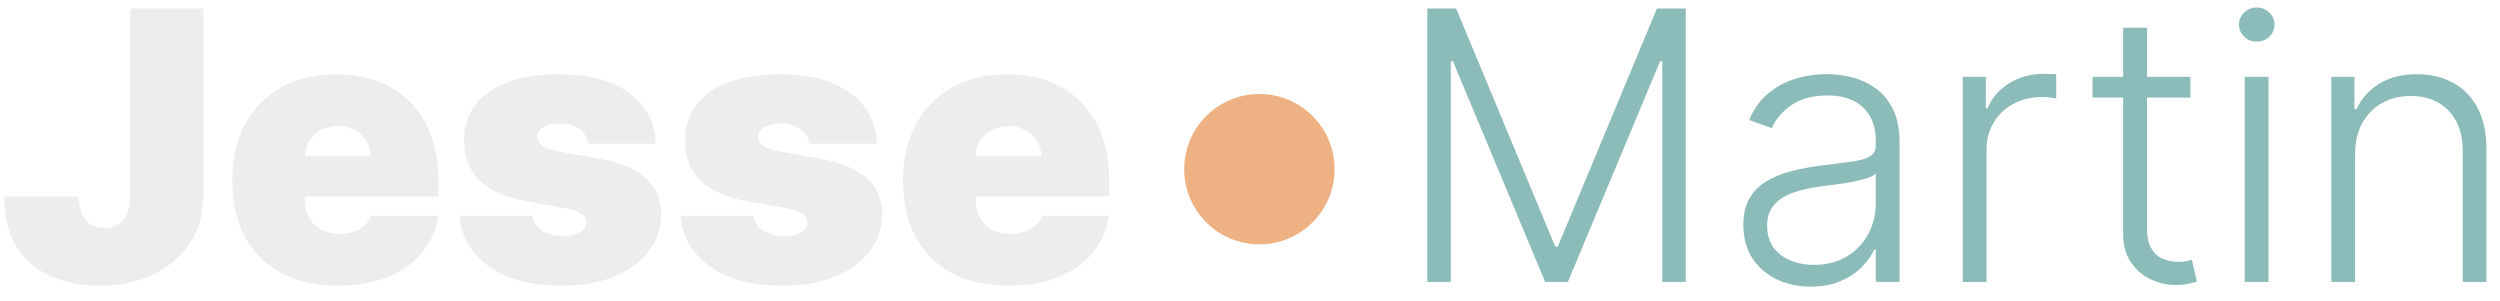
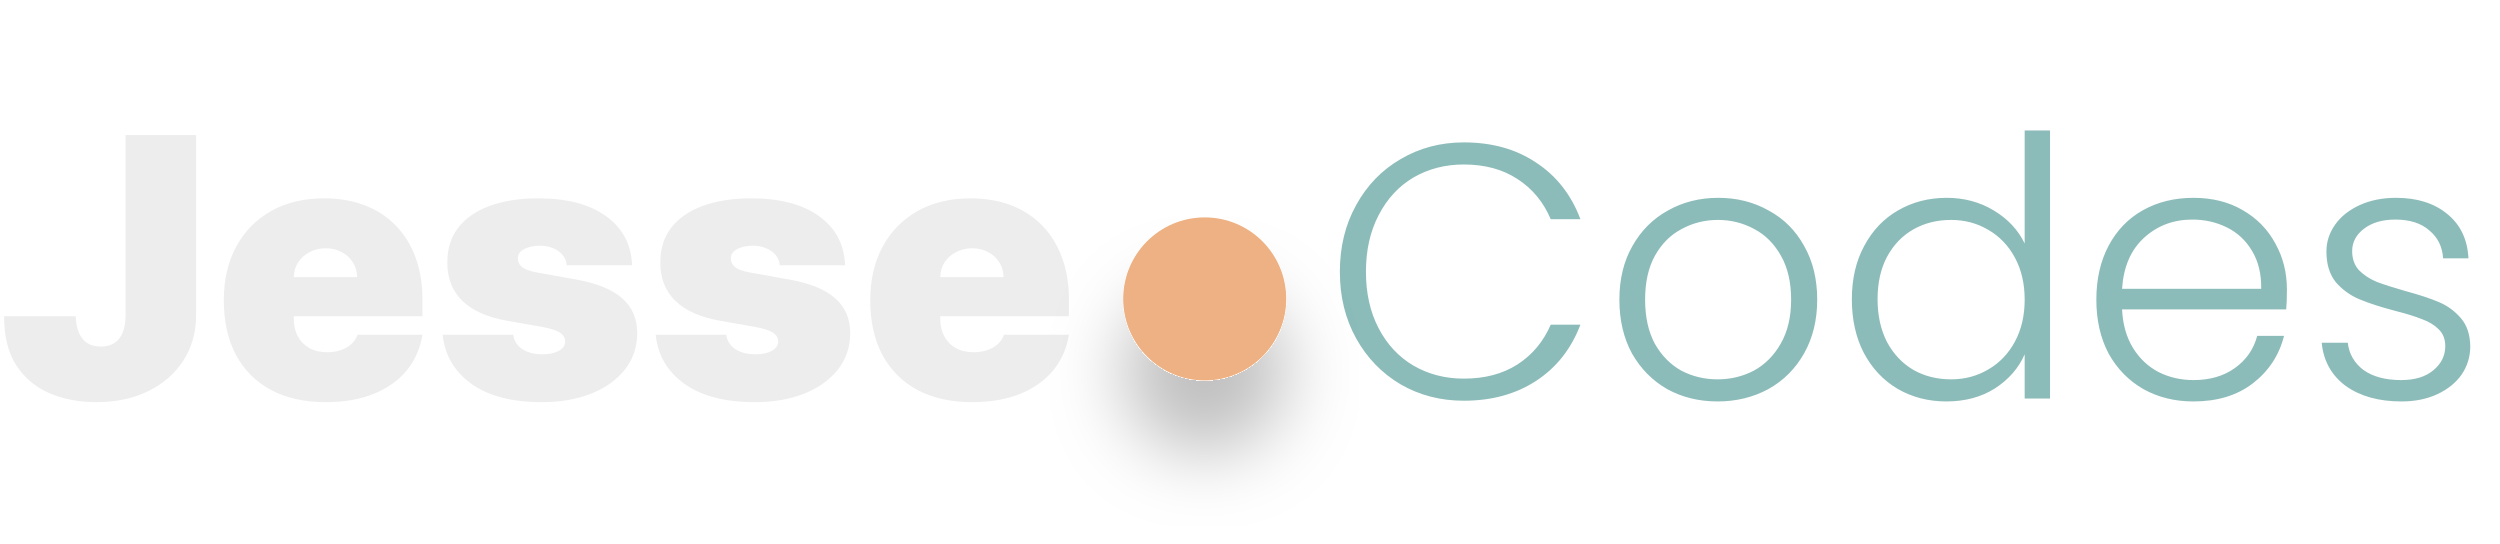
- <svg xmlns="http://www.w3.org/2000/svg" width="133" height="16" viewBox="0 0 133 16" fill="none">
-   <path d="M6.932 0.455H10.824V10.426C10.819 11.373 10.58 12.206 10.107 12.926C9.638 13.641 8.989 14.2 8.161 14.602C7.337 15 6.387 15.199 5.312 15.199C4.38 15.199 3.527 15.038 2.756 14.716C1.984 14.389 1.368 13.878 0.909 13.182C0.45 12.481 0.223 11.572 0.227 10.455H4.176C4.19 10.819 4.252 11.127 4.361 11.378C4.474 11.629 4.631 11.818 4.83 11.946C5.033 12.069 5.279 12.131 5.568 12.131C5.862 12.131 6.108 12.067 6.307 11.939C6.51 11.811 6.664 11.622 6.768 11.371C6.873 11.115 6.927 10.8 6.932 10.426V0.455Z" fill="#EDEDED" />
-   <path d="M17.979 15.199C16.815 15.199 15.811 14.976 14.968 14.531C14.13 14.081 13.484 13.438 13.029 12.599C12.579 11.757 12.354 10.748 12.354 9.574C12.354 8.447 12.582 7.462 13.036 6.619C13.491 5.777 14.132 5.121 14.961 4.652C15.79 4.183 16.767 3.949 17.894 3.949C18.718 3.949 19.464 4.077 20.131 4.332C20.799 4.588 21.37 4.96 21.843 5.447C22.317 5.93 22.681 6.518 22.937 7.209C23.192 7.9 23.32 8.679 23.32 9.545V10.455H13.576V8.295H19.712C19.708 7.983 19.627 7.708 19.471 7.472C19.319 7.23 19.113 7.043 18.853 6.911C18.597 6.773 18.306 6.705 17.979 6.705C17.662 6.705 17.371 6.773 17.106 6.911C16.841 7.043 16.628 7.228 16.467 7.465C16.31 7.701 16.227 7.978 16.218 8.295V10.625C16.218 10.975 16.291 11.288 16.438 11.562C16.585 11.837 16.796 12.053 17.07 12.209C17.345 12.365 17.676 12.443 18.065 12.443C18.334 12.443 18.581 12.405 18.803 12.33C19.03 12.254 19.225 12.145 19.386 12.003C19.547 11.856 19.665 11.681 19.741 11.477H23.32C23.197 12.235 22.906 12.893 22.447 13.452C21.988 14.006 21.379 14.437 20.622 14.744C19.869 15.047 18.988 15.199 17.979 15.199Z" fill="#EDEDED" />
-   <path d="M34.892 7.642H31.284C31.265 7.42 31.187 7.228 31.049 7.067C30.912 6.906 30.735 6.783 30.517 6.697C30.304 6.607 30.067 6.563 29.806 6.563C29.47 6.563 29.181 6.624 28.94 6.747C28.698 6.87 28.58 7.045 28.585 7.273C28.58 7.434 28.649 7.583 28.791 7.72C28.938 7.857 29.219 7.964 29.636 8.04L31.852 8.438C32.969 8.641 33.8 8.984 34.345 9.467C34.894 9.946 35.171 10.587 35.176 11.392C35.171 12.169 34.939 12.843 34.48 13.416C34.025 13.984 33.403 14.425 32.612 14.737C31.826 15.045 30.929 15.199 29.92 15.199C28.253 15.199 26.949 14.858 26.007 14.176C25.069 13.494 24.546 12.595 24.437 11.477H28.329C28.381 11.823 28.552 12.09 28.841 12.28C29.134 12.464 29.503 12.557 29.948 12.557C30.308 12.557 30.604 12.495 30.836 12.372C31.073 12.249 31.194 12.074 31.198 11.847C31.194 11.638 31.09 11.473 30.886 11.349C30.687 11.226 30.375 11.127 29.948 11.051L28.017 10.71C26.904 10.516 26.071 10.147 25.517 9.602C24.963 9.058 24.688 8.357 24.693 7.5C24.688 6.742 24.887 6.101 25.289 5.575C25.697 5.045 26.277 4.643 27.029 4.368C27.787 4.089 28.684 3.949 29.721 3.949C31.298 3.949 32.541 4.276 33.45 4.929C34.364 5.582 34.844 6.487 34.892 7.642Z" fill="#EDEDED" />
-   <path d="M46.65 7.642H43.042C43.023 7.42 42.944 7.228 42.807 7.067C42.67 6.906 42.492 6.783 42.275 6.697C42.061 6.607 41.825 6.563 41.564 6.563C41.228 6.563 40.939 6.624 40.698 6.747C40.456 6.87 40.338 7.045 40.343 7.273C40.338 7.434 40.407 7.583 40.549 7.72C40.695 7.857 40.977 7.964 41.394 8.04L43.61 8.438C44.727 8.641 45.558 8.984 46.103 9.467C46.652 9.946 46.929 10.587 46.934 11.392C46.929 12.169 46.697 12.843 46.238 13.416C45.783 13.984 45.16 14.425 44.37 14.737C43.584 15.045 42.686 15.199 41.678 15.199C40.011 15.199 38.707 14.858 37.765 14.176C36.827 13.494 36.304 12.595 36.195 11.477H40.087C40.139 11.823 40.309 12.09 40.598 12.28C40.892 12.464 41.261 12.557 41.706 12.557C42.066 12.557 42.362 12.495 42.594 12.372C42.831 12.249 42.952 12.074 42.956 11.847C42.952 11.638 42.847 11.473 42.644 11.349C42.445 11.226 42.133 11.127 41.706 11.051L39.775 10.71C38.662 10.516 37.828 10.147 37.275 9.602C36.721 9.058 36.446 8.357 36.451 7.5C36.446 6.742 36.645 6.101 37.047 5.575C37.454 5.045 38.034 4.643 38.787 4.368C39.545 4.089 40.442 3.949 41.479 3.949C43.056 3.949 44.299 4.276 45.208 4.929C46.122 5.582 46.602 6.487 46.65 7.642Z" fill="#EDEDED" />
-   <path d="M53.663 15.199C52.498 15.199 51.494 14.976 50.652 14.531C49.814 14.081 49.167 13.438 48.713 12.599C48.263 11.757 48.038 10.748 48.038 9.574C48.038 8.447 48.265 7.462 48.72 6.619C49.174 5.777 49.816 5.121 50.645 4.652C51.473 4.183 52.451 3.949 53.578 3.949C54.402 3.949 55.147 4.077 55.815 4.332C56.483 4.588 57.053 4.96 57.527 5.447C58 5.93 58.365 6.518 58.62 7.209C58.876 7.9 59.004 8.679 59.004 9.545V10.455H49.26V8.295H55.396C55.391 7.983 55.311 7.708 55.154 7.472C55.003 7.23 54.797 7.043 54.537 6.911C54.281 6.773 53.99 6.705 53.663 6.705C53.346 6.705 53.055 6.773 52.789 6.911C52.524 7.043 52.311 7.228 52.15 7.465C51.994 7.701 51.911 7.978 51.902 8.295V10.625C51.902 10.975 51.975 11.288 52.122 11.562C52.269 11.837 52.479 12.053 52.754 12.209C53.029 12.365 53.36 12.443 53.748 12.443C54.018 12.443 54.264 12.405 54.487 12.33C54.714 12.254 54.908 12.145 55.069 12.003C55.23 11.856 55.349 11.681 55.424 11.477H59.004C58.881 12.235 58.59 12.893 58.13 13.452C57.671 14.006 57.063 14.437 56.305 14.744C55.552 15.047 54.672 15.199 53.663 15.199Z" fill="#EDEDED" />
-   <path d="M75.932 0.455H77.466L82.743 13.125H82.871L88.148 0.455H89.682V15H88.432V3.26H88.318L83.41 15H82.203L77.296 3.26H77.182V15H75.932V0.455Z" fill="#8CBCB9" />
-   <path d="M96.333 15.249C95.675 15.249 95.074 15.121 94.529 14.865C93.985 14.605 93.551 14.231 93.229 13.743C92.907 13.251 92.746 12.654 92.746 11.953C92.746 11.413 92.848 10.959 93.052 10.589C93.255 10.22 93.544 9.917 93.918 9.68C94.292 9.444 94.735 9.257 95.246 9.119C95.758 8.982 96.321 8.875 96.937 8.8C97.548 8.724 98.064 8.658 98.485 8.601C98.911 8.544 99.236 8.454 99.458 8.331C99.681 8.208 99.792 8.009 99.792 7.734V7.479C99.792 6.735 99.569 6.151 99.124 5.724C98.684 5.294 98.049 5.078 97.221 5.078C96.435 5.078 95.793 5.251 95.296 5.597C94.804 5.942 94.458 6.349 94.259 6.818L93.059 6.385C93.305 5.788 93.646 5.313 94.082 4.957C94.517 4.598 95.005 4.34 95.545 4.183C96.085 4.022 96.631 3.942 97.185 3.942C97.602 3.942 98.035 3.996 98.485 4.105C98.94 4.214 99.361 4.403 99.749 4.673C100.138 4.938 100.452 5.31 100.694 5.788C100.935 6.262 101.056 6.863 101.056 7.592V15H99.792V13.274H99.714C99.562 13.596 99.337 13.909 99.039 14.212C98.741 14.515 98.367 14.763 97.917 14.957C97.467 15.152 96.939 15.249 96.333 15.249ZM96.504 14.091C97.176 14.091 97.758 13.942 98.251 13.643C98.743 13.345 99.122 12.95 99.387 12.457C99.657 11.96 99.792 11.413 99.792 10.817V9.24C99.697 9.33 99.539 9.411 99.316 9.482C99.098 9.553 98.845 9.616 98.556 9.673C98.272 9.725 97.988 9.77 97.704 9.808C97.42 9.846 97.164 9.879 96.937 9.908C96.321 9.983 95.796 10.102 95.36 10.263C94.924 10.424 94.591 10.646 94.359 10.93C94.127 11.21 94.011 11.57 94.011 12.01C94.011 12.673 94.247 13.187 94.721 13.551C95.194 13.911 95.789 14.091 96.504 14.091Z" fill="#8CBCB9" />
-   <path d="M104.419 15V4.091H105.648V5.767H105.74C105.958 5.218 106.337 4.775 106.876 4.439C107.421 4.098 108.036 3.928 108.723 3.928C108.827 3.928 108.943 3.93 109.071 3.935C109.199 3.939 109.305 3.944 109.391 3.949V5.234C109.334 5.225 109.234 5.211 109.092 5.192C108.95 5.173 108.796 5.163 108.631 5.163C108.063 5.163 107.556 5.284 107.111 5.526C106.67 5.762 106.322 6.091 106.067 6.513C105.811 6.934 105.683 7.415 105.683 7.955V15H104.419Z" fill="#8CBCB9" />
-   <path d="M116.528 4.091V5.192H111.322V4.091H116.528ZM112.949 1.477H114.22V12.152C114.22 12.607 114.298 12.964 114.455 13.224C114.611 13.48 114.814 13.662 115.065 13.771C115.316 13.876 115.584 13.928 115.868 13.928C116.034 13.928 116.176 13.918 116.294 13.899C116.412 13.876 116.517 13.852 116.607 13.828L116.876 14.972C116.753 15.019 116.602 15.062 116.422 15.099C116.242 15.142 116.019 15.163 115.754 15.163C115.29 15.163 114.843 15.062 114.412 14.858C113.986 14.654 113.635 14.351 113.361 13.949C113.086 13.546 112.949 13.047 112.949 12.45V1.477Z" fill="#8CBCB9" />
-   <path d="M119.414 15V4.091H120.685V15H119.414ZM120.06 2.216C119.8 2.216 119.577 2.128 119.392 1.953C119.208 1.773 119.115 1.558 119.115 1.307C119.115 1.056 119.208 0.843 119.392 0.668C119.577 0.488 119.8 0.398 120.06 0.398C120.32 0.398 120.543 0.488 120.728 0.668C120.912 0.843 121.005 1.056 121.005 1.307C121.005 1.558 120.912 1.773 120.728 1.953C120.543 2.128 120.32 2.216 120.06 2.216Z" fill="#8CBCB9" />
-   <path d="M125.293 8.182V15H124.028V4.091H125.257V5.803H125.371C125.626 5.244 126.024 4.796 126.564 4.46C127.108 4.119 127.781 3.949 128.581 3.949C129.315 3.949 129.959 4.103 130.513 4.411C131.071 4.714 131.505 5.161 131.812 5.753C132.125 6.345 132.281 7.072 132.281 7.933V15H131.017V8.011C131.017 7.116 130.766 6.409 130.264 5.888C129.767 5.367 129.099 5.107 128.261 5.107C127.688 5.107 127.179 5.23 126.734 5.476C126.289 5.722 125.937 6.077 125.676 6.541C125.42 7 125.293 7.547 125.293 8.182Z" fill="#8CBCB9" />
-   <path d="M71 9C71 11.209 69.209 13 67 13C64.791 13 63 11.209 63 9C63 6.791 64.791 5 67 5C69.209 5 71 6.791 71 9Z" fill="#EDB183" />
+ <svg xmlns="http://www.w3.org/2000/svg" width="138" height="30" viewBox="0 0 138 30" fill="none">
+   <path d="M73.96 15C73.96 13.627 74.26 12.4 74.86 11.32C75.46 10.227 76.28 9.38 77.32 8.78C78.36 8.167 79.52 7.86 80.8 7.86C82.36 7.86 83.693 8.233 84.8 8.98C85.92 9.713 86.733 10.753 87.24 12.1H85.6C85.2 11.153 84.587 10.413 83.76 9.88C82.947 9.347 81.96 9.08 80.8 9.08C79.773 9.08 78.847 9.32 78.02 9.8C77.207 10.28 76.567 10.973 76.1 11.88C75.633 12.773 75.4 13.813 75.4 15C75.4 16.187 75.633 17.227 76.1 18.12C76.567 19.013 77.207 19.7 78.02 20.18C78.847 20.66 79.773 20.9 80.8 20.9C81.96 20.9 82.947 20.64 83.76 20.12C84.587 19.587 85.2 18.853 85.6 17.92H87.24C86.733 19.253 85.92 20.287 84.8 21.02C83.68 21.753 82.347 22.12 80.8 22.12C79.52 22.12 78.36 21.82 77.32 21.22C76.28 20.607 75.46 19.76 74.86 18.68C74.26 17.6 73.96 16.373 73.96 15ZM94.81 22.16C93.783 22.16 92.856 21.933 92.03 21.48C91.216 21.013 90.57 20.36 90.09 19.52C89.623 18.667 89.39 17.673 89.39 16.54C89.39 15.407 89.63 14.42 90.11 13.58C90.59 12.727 91.243 12.073 92.07 11.62C92.896 11.153 93.823 10.92 94.85 10.92C95.876 10.92 96.803 11.153 97.63 11.62C98.47 12.073 99.123 12.727 99.59 13.58C100.07 14.42 100.31 15.407 100.31 16.54C100.31 17.66 100.07 18.647 99.59 19.5C99.11 20.353 98.45 21.013 97.61 21.48C96.77 21.933 95.836 22.16 94.81 22.16ZM94.81 20.94C95.53 20.94 96.196 20.78 96.81 20.46C97.423 20.127 97.916 19.633 98.29 18.98C98.676 18.313 98.87 17.5 98.87 16.54C98.87 15.58 98.683 14.773 98.31 14.12C97.936 13.453 97.443 12.96 96.83 12.64C96.216 12.307 95.55 12.14 94.83 12.14C94.11 12.14 93.443 12.307 92.83 12.64C92.216 12.96 91.723 13.453 91.35 14.12C90.99 14.773 90.81 15.58 90.81 16.54C90.81 17.5 90.99 18.313 91.35 18.98C91.723 19.633 92.21 20.127 92.81 20.46C93.423 20.78 94.09 20.94 94.81 20.94ZM102.222 16.52C102.222 15.4 102.448 14.42 102.902 13.58C103.355 12.727 103.975 12.073 104.762 11.62C105.562 11.153 106.462 10.92 107.462 10.92C108.422 10.92 109.288 11.153 110.062 11.62C110.835 12.087 111.402 12.693 111.762 13.44V7.2H113.162V22H111.762V19.56C111.428 20.32 110.882 20.947 110.122 21.44C109.362 21.92 108.468 22.16 107.442 22.16C106.442 22.16 105.542 21.927 104.742 21.46C103.955 20.993 103.335 20.333 102.882 19.48C102.442 18.627 102.222 17.64 102.222 16.52ZM111.762 16.54C111.762 15.66 111.582 14.887 111.222 14.22C110.862 13.553 110.368 13.04 109.742 12.68C109.128 12.32 108.448 12.14 107.702 12.14C106.928 12.14 106.235 12.313 105.622 12.66C105.008 13.007 104.522 13.513 104.162 14.18C103.815 14.833 103.642 15.613 103.642 16.52C103.642 17.413 103.815 18.2 104.162 18.88C104.522 19.547 105.008 20.06 105.622 20.42C106.235 20.767 106.928 20.94 107.702 20.94C108.448 20.94 109.128 20.76 109.742 20.4C110.368 20.04 110.862 19.527 111.222 18.86C111.582 18.193 111.762 17.42 111.762 16.54ZM126.238 15.98C126.238 16.46 126.224 16.827 126.198 17.08H117.138C117.178 17.907 117.378 18.613 117.738 19.2C118.098 19.787 118.571 20.233 119.158 20.54C119.744 20.833 120.384 20.98 121.078 20.98C121.984 20.98 122.744 20.76 123.358 20.32C123.984 19.88 124.398 19.287 124.598 18.54H126.078C125.811 19.607 125.238 20.48 124.358 21.16C123.491 21.827 122.398 22.16 121.078 22.16C120.051 22.16 119.131 21.933 118.318 21.48C117.504 21.013 116.864 20.36 116.398 19.52C115.944 18.667 115.718 17.673 115.718 16.54C115.718 15.407 115.944 14.413 116.398 13.56C116.851 12.707 117.484 12.053 118.298 11.6C119.111 11.147 120.038 10.92 121.078 10.92C122.118 10.92 123.024 11.147 123.798 11.6C124.584 12.053 125.184 12.667 125.598 13.44C126.024 14.2 126.238 15.047 126.238 15.98ZM124.818 15.94C124.831 15.127 124.664 14.433 124.318 13.86C123.984 13.287 123.524 12.853 122.938 12.56C122.351 12.267 121.711 12.12 121.018 12.12C119.978 12.12 119.091 12.453 118.358 13.12C117.624 13.787 117.218 14.727 117.138 15.94H124.818ZM132.559 22.16C131.306 22.16 130.279 21.873 129.479 21.3C128.693 20.713 128.253 19.92 128.159 18.92H129.599C129.666 19.533 129.953 20.033 130.459 20.42C130.979 20.793 131.673 20.98 132.539 20.98C133.299 20.98 133.893 20.8 134.319 20.44C134.759 20.08 134.979 19.633 134.979 19.1C134.979 18.727 134.859 18.42 134.619 18.18C134.379 17.94 134.073 17.753 133.699 17.62C133.339 17.473 132.846 17.32 132.219 17.16C131.406 16.947 130.746 16.733 130.239 16.52C129.733 16.307 129.299 15.993 128.939 15.58C128.593 15.153 128.419 14.587 128.419 13.88C128.419 13.347 128.579 12.853 128.899 12.4C129.219 11.947 129.673 11.587 130.259 11.32C130.846 11.053 131.513 10.92 132.259 10.92C133.433 10.92 134.379 11.22 135.099 11.82C135.819 12.407 136.206 13.22 136.259 14.26H134.859C134.819 13.62 134.566 13.107 134.099 12.72C133.646 12.32 133.019 12.12 132.219 12.12C131.513 12.12 130.939 12.287 130.499 12.62C130.059 12.953 129.839 13.367 129.839 13.86C129.839 14.287 129.966 14.64 130.219 14.92C130.486 15.187 130.813 15.4 131.199 15.56C131.586 15.707 132.106 15.873 132.759 16.06C133.546 16.273 134.173 16.48 134.639 16.68C135.106 16.88 135.506 17.173 135.839 17.56C136.173 17.947 136.346 18.46 136.359 19.1C136.359 19.687 136.199 20.213 135.879 20.68C135.559 21.133 135.113 21.493 134.539 21.76C133.966 22.027 133.306 22.16 132.559 22.16Z" fill="#8CBCB9" />
+   <path d="M6.932 7.455H10.824V17.426C10.819 18.373 10.58 19.206 10.107 19.926C9.638 20.641 8.989 21.2 8.161 21.602C7.337 22 6.387 22.199 5.312 22.199C4.38 22.199 3.527 22.038 2.756 21.716C1.984 21.389 1.368 20.878 0.909 20.182C0.45 19.481 0.223 18.572 0.227 17.454H4.176C4.19 17.819 4.252 18.127 4.361 18.378C4.474 18.629 4.631 18.818 4.83 18.946C5.033 19.069 5.279 19.131 5.568 19.131C5.862 19.131 6.108 19.067 6.307 18.939C6.51 18.811 6.664 18.622 6.768 18.371C6.873 18.115 6.927 17.8 6.932 17.426V7.455ZM17.979 22.199C16.815 22.199 15.811 21.976 14.968 21.531C14.13 21.081 13.484 20.438 13.029 19.599C12.579 18.757 12.354 17.748 12.354 16.574C12.354 15.447 12.582 14.462 13.036 13.619C13.491 12.777 14.132 12.121 14.961 11.652C15.79 11.183 16.767 10.949 17.894 10.949C18.718 10.949 19.464 11.077 20.131 11.332C20.799 11.588 21.37 11.96 21.843 12.447C22.317 12.93 22.681 13.518 22.937 14.209C23.192 14.9 23.32 15.679 23.32 16.546V17.454H13.576V15.296H19.712C19.708 14.983 19.627 14.708 19.471 14.472C19.319 14.23 19.113 14.043 18.853 13.911C18.597 13.773 18.306 13.704 17.979 13.704C17.662 13.704 17.371 13.773 17.106 13.911C16.841 14.043 16.628 14.228 16.467 14.464C16.31 14.701 16.227 14.978 16.218 15.296V17.625C16.218 17.975 16.291 18.288 16.438 18.562C16.585 18.837 16.796 19.053 17.07 19.209C17.345 19.365 17.676 19.443 18.065 19.443C18.334 19.443 18.581 19.405 18.803 19.329C19.03 19.254 19.225 19.145 19.386 19.003C19.547 18.856 19.665 18.681 19.741 18.477H23.32C23.197 19.235 22.906 19.893 22.447 20.452C21.988 21.006 21.379 21.437 20.621 21.744C19.869 22.047 18.988 22.199 17.979 22.199ZM34.892 14.642H31.284C31.265 14.419 31.187 14.228 31.049 14.067C30.912 13.906 30.735 13.783 30.517 13.697C30.304 13.607 30.067 13.562 29.806 13.562C29.47 13.562 29.181 13.624 28.94 13.747C28.698 13.87 28.58 14.046 28.585 14.273C28.58 14.434 28.649 14.583 28.791 14.72C28.938 14.857 29.219 14.964 29.636 15.04L31.852 15.438C32.969 15.641 33.8 15.984 34.345 16.467C34.894 16.945 35.171 17.587 35.176 18.392C35.171 19.169 34.939 19.843 34.48 20.416C34.025 20.984 33.403 21.425 32.612 21.737C31.826 22.045 30.929 22.199 29.92 22.199C28.253 22.199 26.949 21.858 26.007 21.176C25.069 20.494 24.546 19.595 24.437 18.477H28.329C28.381 18.823 28.552 19.09 28.841 19.28C29.134 19.465 29.503 19.557 29.948 19.557C30.308 19.557 30.604 19.495 30.836 19.372C31.073 19.249 31.194 19.074 31.198 18.847C31.194 18.638 31.09 18.473 30.886 18.349C30.687 18.226 30.375 18.127 29.948 18.051L28.017 17.71C26.904 17.516 26.071 17.147 25.517 16.602C24.963 16.058 24.688 15.357 24.693 14.5C24.688 13.742 24.887 13.101 25.289 12.575C25.697 12.045 26.277 11.643 27.029 11.368C27.787 11.088 28.684 10.949 29.721 10.949C31.298 10.949 32.541 11.276 33.45 11.929C34.364 12.582 34.844 13.487 34.892 14.642ZM46.65 14.642H43.041C43.023 14.419 42.944 14.228 42.807 14.067C42.67 13.906 42.492 13.783 42.275 13.697C42.061 13.607 41.825 13.562 41.564 13.562C41.228 13.562 40.939 13.624 40.698 13.747C40.456 13.87 40.338 14.046 40.343 14.273C40.338 14.434 40.407 14.583 40.549 14.72C40.695 14.857 40.977 14.964 41.394 15.04L43.61 15.438C44.727 15.641 45.558 15.984 46.103 16.467C46.652 16.945 46.929 17.587 46.934 18.392C46.929 19.169 46.697 19.843 46.238 20.416C45.783 20.984 45.16 21.425 44.37 21.737C43.584 22.045 42.686 22.199 41.678 22.199C40.011 22.199 38.707 21.858 37.765 21.176C36.827 20.494 36.304 19.595 36.195 18.477H40.087C40.139 18.823 40.309 19.09 40.598 19.28C40.892 19.465 41.261 19.557 41.706 19.557C42.066 19.557 42.362 19.495 42.594 19.372C42.831 19.249 42.952 19.074 42.956 18.847C42.952 18.638 42.847 18.473 42.644 18.349C42.445 18.226 42.133 18.127 41.706 18.051L39.775 17.71C38.662 17.516 37.828 17.147 37.275 16.602C36.721 16.058 36.446 15.357 36.451 14.5C36.446 13.742 36.645 13.101 37.047 12.575C37.454 12.045 38.034 11.643 38.787 11.368C39.545 11.088 40.442 10.949 41.479 10.949C43.056 10.949 44.299 11.276 45.208 11.929C46.122 12.582 46.602 13.487 46.65 14.642ZM53.663 22.199C52.498 22.199 51.494 21.976 50.652 21.531C49.814 21.081 49.167 20.438 48.713 19.599C48.263 18.757 48.038 17.748 48.038 16.574C48.038 15.447 48.265 14.462 48.72 13.619C49.174 12.777 49.816 12.121 50.645 11.652C51.473 11.183 52.451 10.949 53.578 10.949C54.402 10.949 55.147 11.077 55.815 11.332C56.483 11.588 57.053 11.96 57.527 12.447C58 12.93 58.365 13.518 58.62 14.209C58.876 14.9 59.004 15.679 59.004 16.546V17.454H49.26V15.296H55.396C55.391 14.983 55.311 14.708 55.154 14.472C55.003 14.23 54.797 14.043 54.537 13.911C54.281 13.773 53.99 13.704 53.663 13.704C53.346 13.704 53.055 13.773 52.789 13.911C52.524 14.043 52.311 14.228 52.15 14.464C51.994 14.701 51.911 14.978 51.902 15.296V17.625C51.902 17.975 51.975 18.288 52.122 18.562C52.269 18.837 52.479 19.053 52.754 19.209C53.029 19.365 53.36 19.443 53.748 19.443C54.018 19.443 54.264 19.405 54.487 19.329C54.714 19.254 54.908 19.145 55.069 19.003C55.23 18.856 55.349 18.681 55.424 18.477H59.004C58.881 19.235 58.59 19.893 58.13 20.452C57.671 21.006 57.063 21.437 56.305 21.744C55.552 22.047 54.672 22.199 53.663 22.199Z" fill="#EDEDED" />
+   <g filter="url(#filter0_d_12_8)">
+     <circle cx="66.5" cy="16.5" r="4.5" fill="#EDB183" />
+   </g>
+   <defs>
+     <filter id="filter0_d_12_8" x="58" y="12" width="17" height="17" filterUnits="userSpaceOnUse" color-interpolation-filters="sRGB">
+       <feFlood flood-opacity="0" result="BackgroundImageFix" />
+       <feColorMatrix in="SourceAlpha" type="matrix" values="0 0 0 0 0 0 0 0 0 0 0 0 0 0 0 0 0 0 127 0" result="hardAlpha" />
+       <feOffset dy="4" />
+       <feGaussianBlur stdDeviation="2" />
+       <feComposite in2="hardAlpha" operator="out" />
+       <feColorMatrix type="matrix" values="0 0 0 0 0 0 0 0 0 0 0 0 0 0 0 0 0 0 0.25 0" />
+       <feBlend mode="normal" in2="BackgroundImageFix" result="effect1_dropShadow_12_8" />
+       <feBlend mode="normal" in="SourceGraphic" in2="effect1_dropShadow_12_8" result="shape" />
+     </filter>
+   </defs>
</svg>
